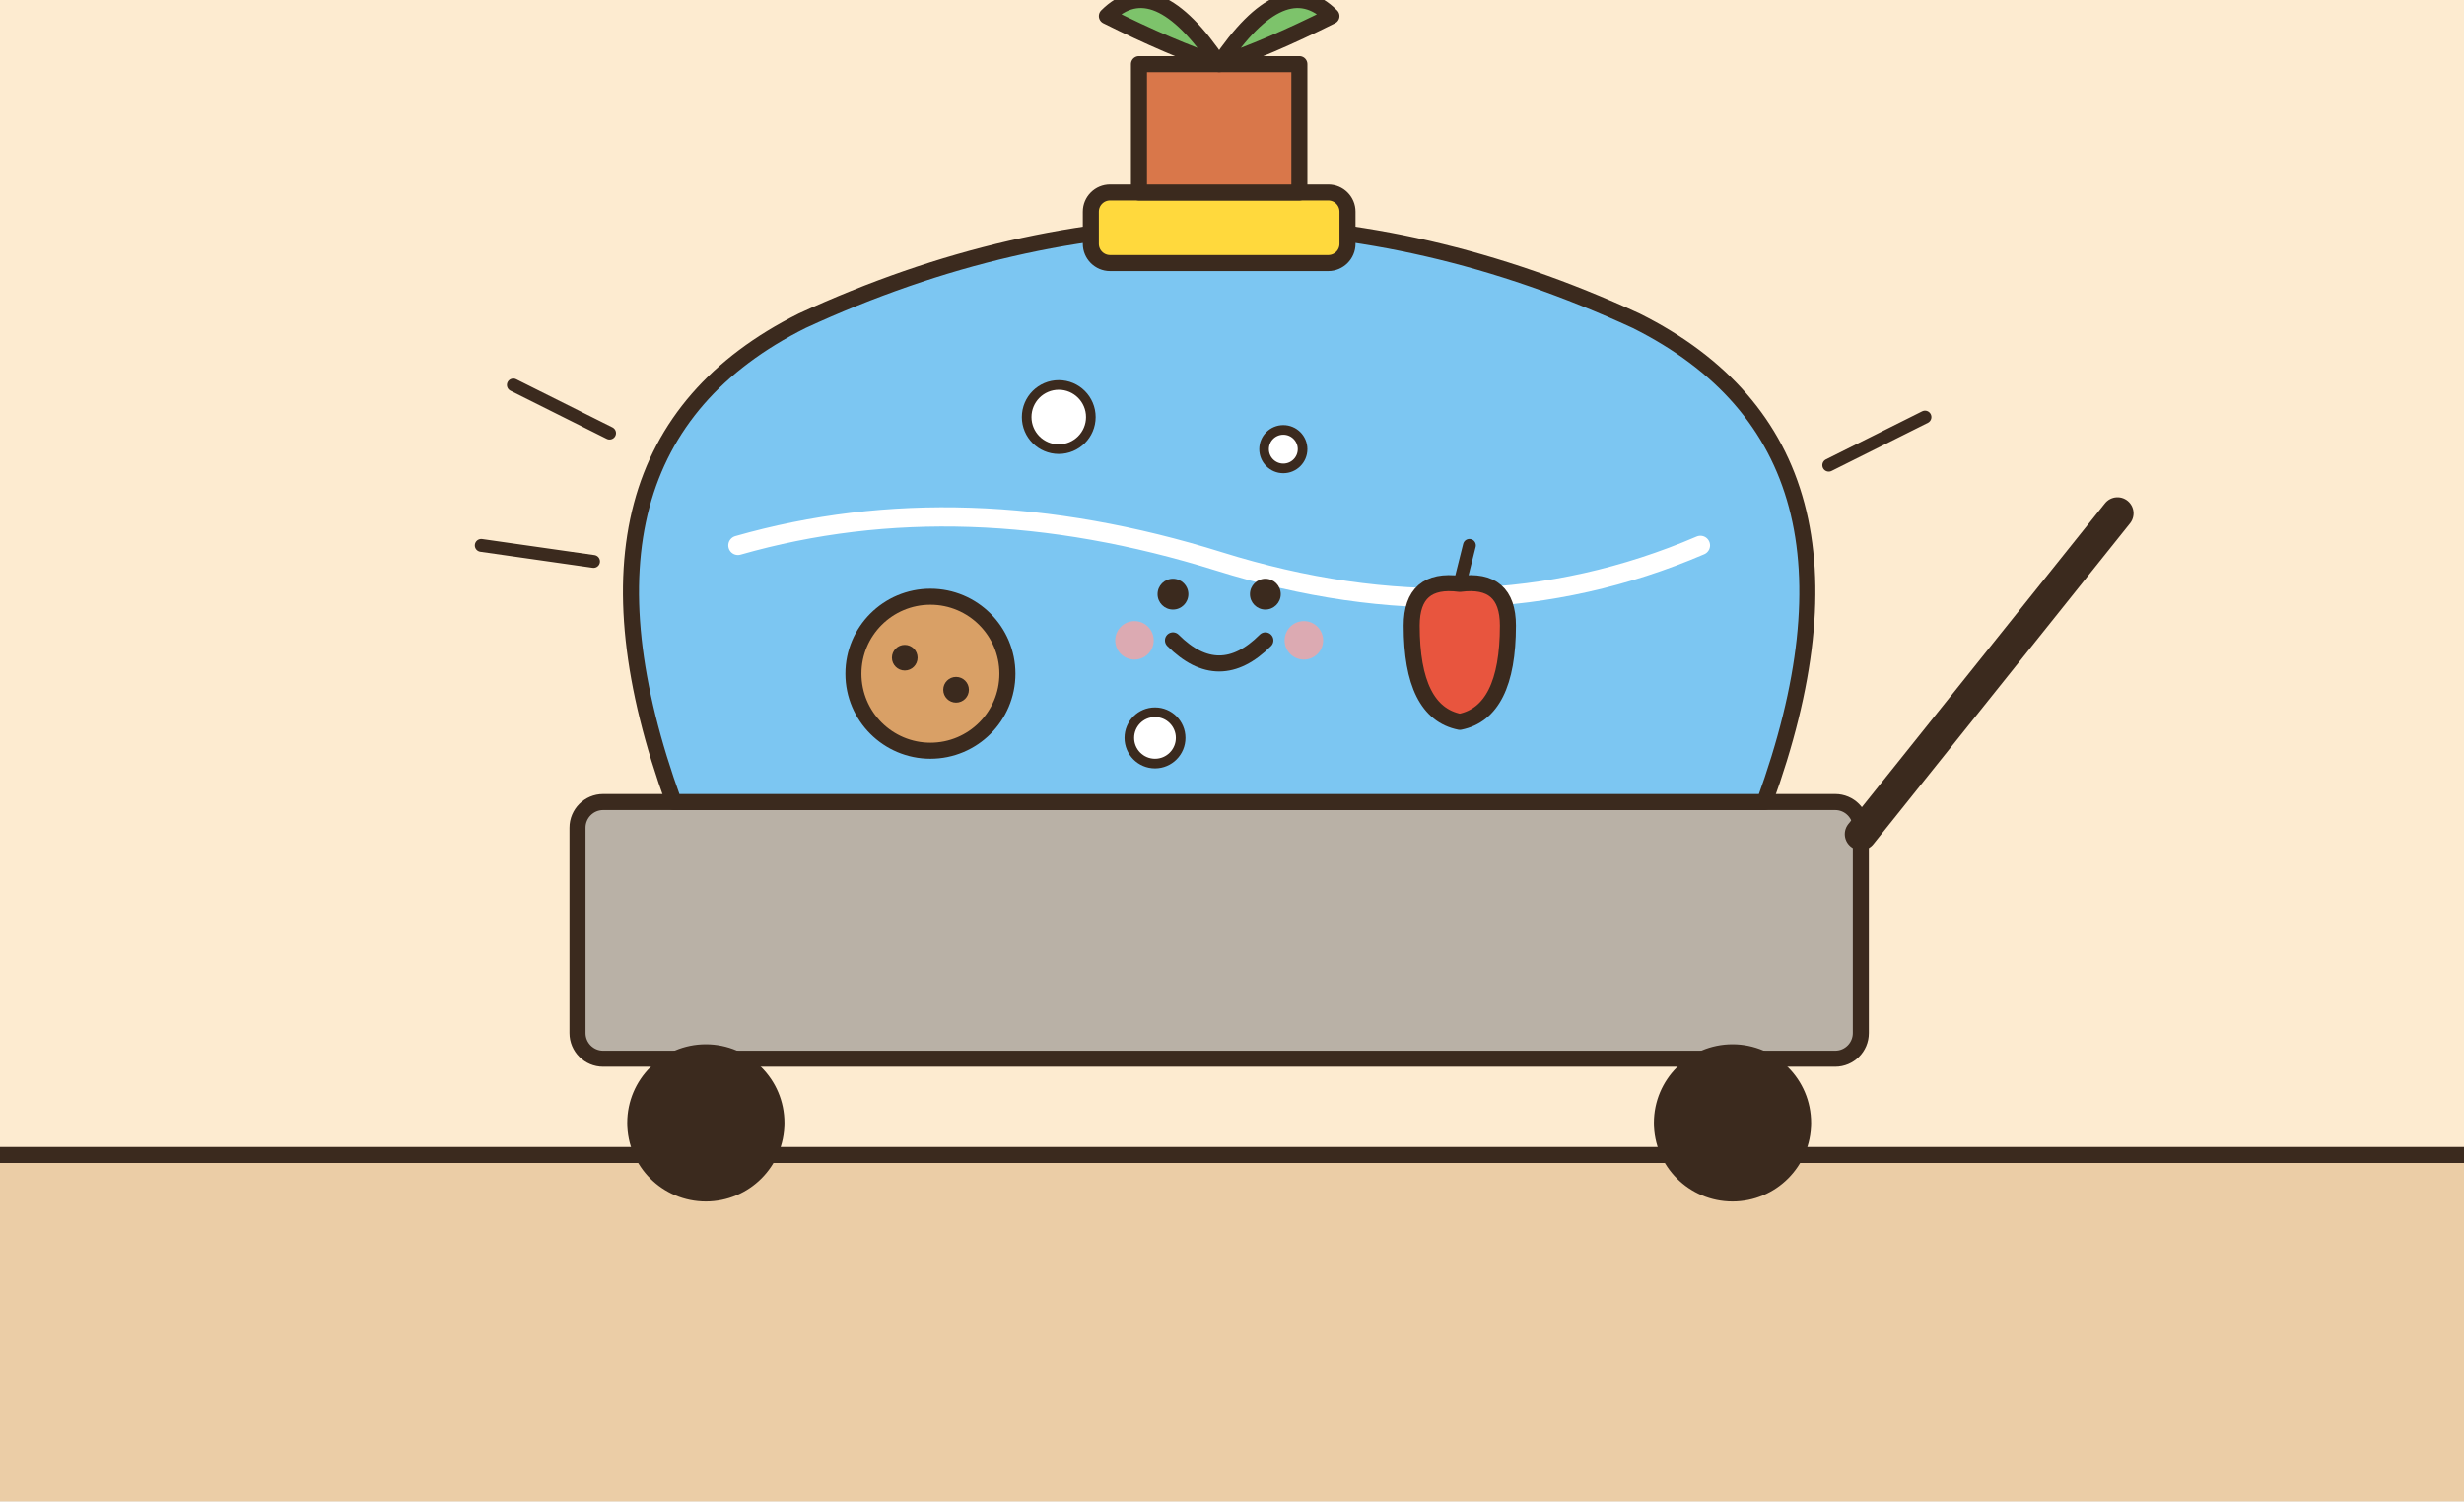
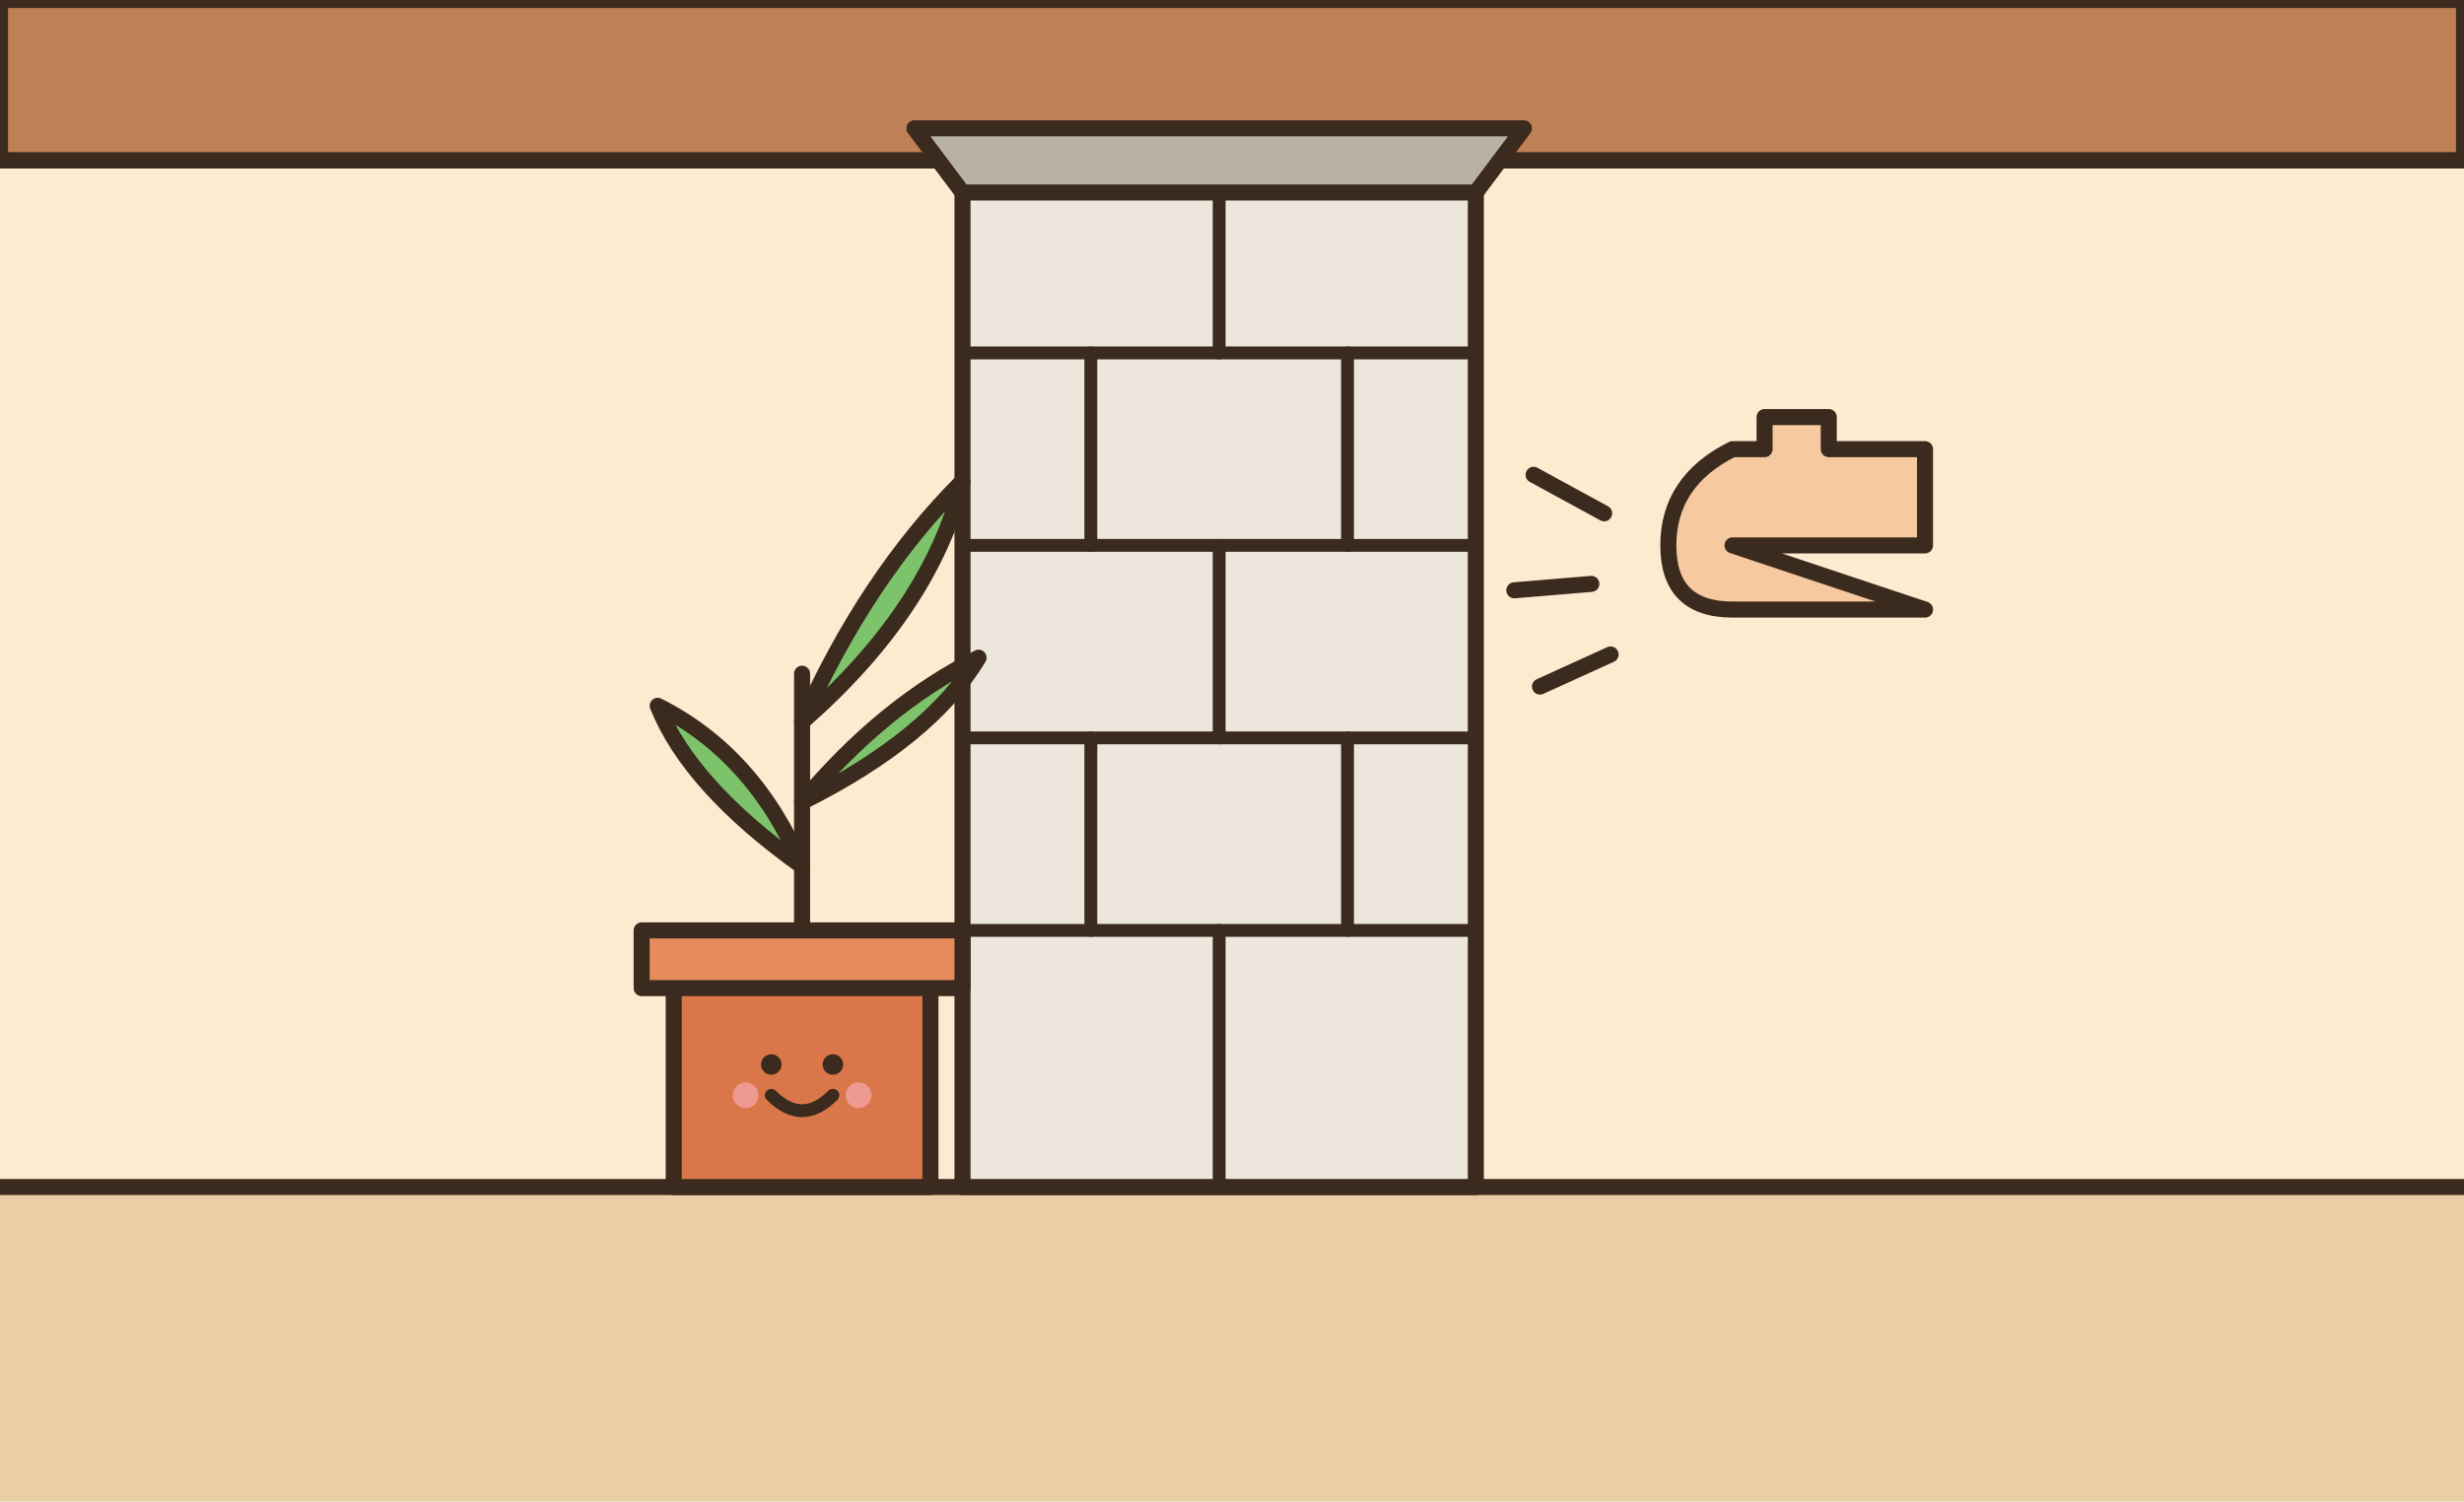
<svg xmlns="http://www.w3.org/2000/svg" viewBox="0 0 768 468" stroke="#3B2A1E" stroke-width="5" stroke-linejoin="round" stroke-linecap="round">
-   <rect x="0" y="0" width="768" height="360" fill="#FDEBD0" stroke="none" />
-   <rect x="0" y="360" width="768" height="108" fill="#EBCDA6" stroke="none" />
-   <line x1="0" y1="360" x2="768" y2="360" />
-   <rect x="180" y="250" width="400" height="80" rx="8" fill="#B9B1A6" />
-   <circle cx="220" cy="350" r="22" fill="#3B2A1E" />
-   <circle cx="540" cy="350" r="22" fill="#3B2A1E" />
-   <line x1="580" y1="260" x2="660" y2="160" stroke-width="10" />
-   <path d="M210 250 Q170 140 250 100 Q380 40 510 100 Q590 140 550 250 Z" fill="#7CC6F2" />
-   <path d="M230 170 Q300 150 380 175 Q460 200 530 170" fill="none" stroke="#FFFFFF" stroke-width="6" />
-   <rect x="340" y="60" width="80" height="22" rx="6" fill="#FFD93D" />
-   <circle cx="290" cy="210" r="24" fill="#D9A066" />
-   <circle cx="282" cy="205" r="4" fill="#3B2A1E" stroke="none" />
-   <circle cx="298" cy="215" r="4" fill="#3B2A1E" stroke="none" />
-   <path d="M440 195 Q440 180 455 182 Q470 180 470 195 Q470 222 455 225 Q440 222 440 195 Z" fill="#E8553E" />
-   <path d="M455 182 L458 170" stroke-width="4" />
-   <circle cx="360" cy="230" r="8" fill="#FFFFFF" stroke-width="3" />
-   <circle cx="400" cy="140" r="6" fill="#FFFFFF" stroke-width="3" />
-   <circle cx="330" cy="130" r="10" fill="#FFFFFF" stroke-width="3" />
-   <circle cx="365.6" cy="185.2" r="4.8" fill="#3B2A1E" stroke="none" />
-   <circle cx="394.4" cy="185.2" r="4.8" fill="#3B2A1E" stroke="none" />
-   <path d="M365.6 199.6 Q380 214.0 394.4 199.6" fill="none" />
-   <circle cx="353.6" cy="199.6" r="6.0" fill="#F4A3A3" stroke="none" opacity="0.8" />
-   <circle cx="406.4" cy="199.6" r="6.0" fill="#F4A3A3" stroke="none" opacity="0.8" />
-   <rect x="355" y="20" width="50" height="40" fill="#D9774A" />
-   <path d="M380 20 Q360 -10 345 5 Q365 15 380 20 Q400 -10 415 5 Q395 15 380 20" fill="#7DC36B" />
-   <path d="M160 120 L190 135 M150 170 L185 175 M600 130 L570 145" stroke-width="4" />
+   <rect x="0" y="0" width="768" height="370" fill="#FDEBD0" stroke="none" />
+   <rect x="0" y="370" width="768" height="98" fill="#EBCDA6" stroke="none" />
+   <line x1="0" y1="370" x2="768" y2="370" />
+   <rect x="0" y="0" width="768" height="50" fill="#C08055" />
+   <line x1="0" y1="50" x2="768" y2="50" />
+   <rect x="300" y="50" width="160" height="320" fill="#ECE6DC" />
+   <path d="M300 110 L460 110 M300 170 L460 170 M300 230 L460 230 M300 290 L460 290" stroke-width="4" />
+   <path d="M380 50 L380 110 M340 110 L340 170 M420 110 L420 170 M380 170 L380 230 M340 230 L340 290 M420 230 L420 290 M380 290 L380 370" stroke-width="4" />
+   <path d="M285 40 L475 40 L460 60 L300 60 Z" fill="#B9B1A6" />
+   <rect x="210" y="300" width="80" height="70" fill="#D9774A" />
+   <rect x="200" y="290" width="100" height="18" fill="#E58B5C" />
+   <circle cx="240.4" cy="331.8" r="3.2" fill="#3B2A1E" stroke="none" />
+   <circle cx="259.6" cy="331.8" r="3.2" fill="#3B2A1E" stroke="none" />
+   <path d="M240.4 341.4 Q250 351.0 259.6 341.4" fill="none" stroke-width="4.0" />
+   <circle cx="232.4" cy="341.4" r="4.0" fill="#F4A3A3" stroke="none" opacity="0.8" />
+   <circle cx="267.6" cy="341.4" r="4.0" fill="#F4A3A3" stroke="none" opacity="0.8" />
+   <path d="M250 290 L250 210" stroke-width="5" />
+   <path d="M250 250 Q290 230 305 205 Q275 220 250 250" fill="#7DC36B" />
+   <path d="M250 225 Q290 190 300 150 Q270 180 250 225" fill="#7DC36B" />
+   <path d="M250 270 Q215 245 205 220 Q235 235 250 270" fill="#7DC36B" />
+   <path d="M540 170 L600 170 L600 140 L570 140 L570 130 L550 130 L550 140 L540 140 Q520 150 520 170 Q520 190 540 190 L600 190 Z" fill="#F6C9A0" />
+   <path d="M500 160 L478 148 M496 182 L472 184 M502 204 L480 214" stroke-width="5" />
</svg>
